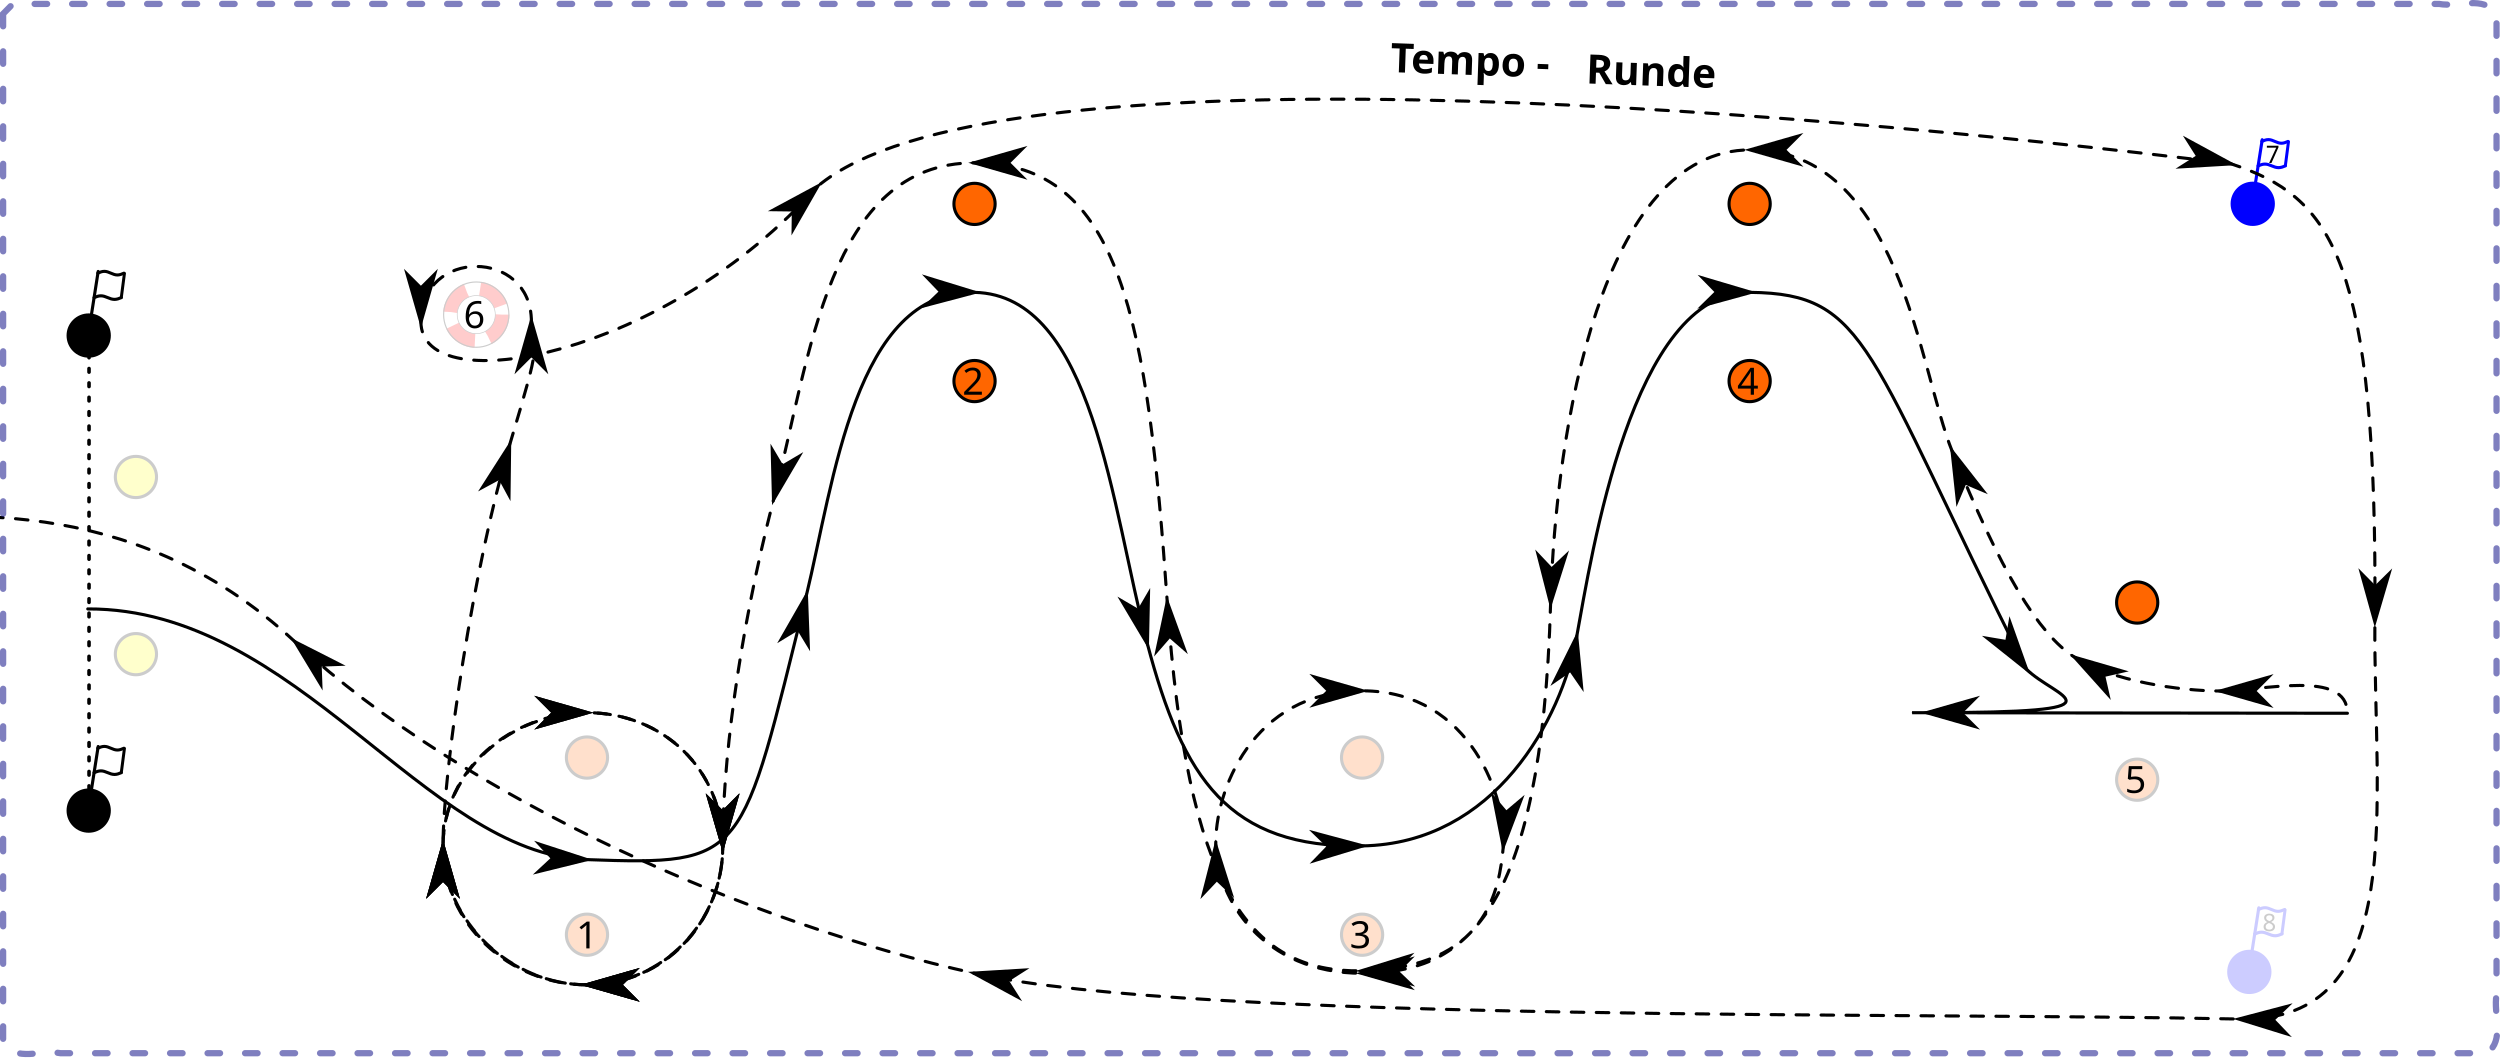
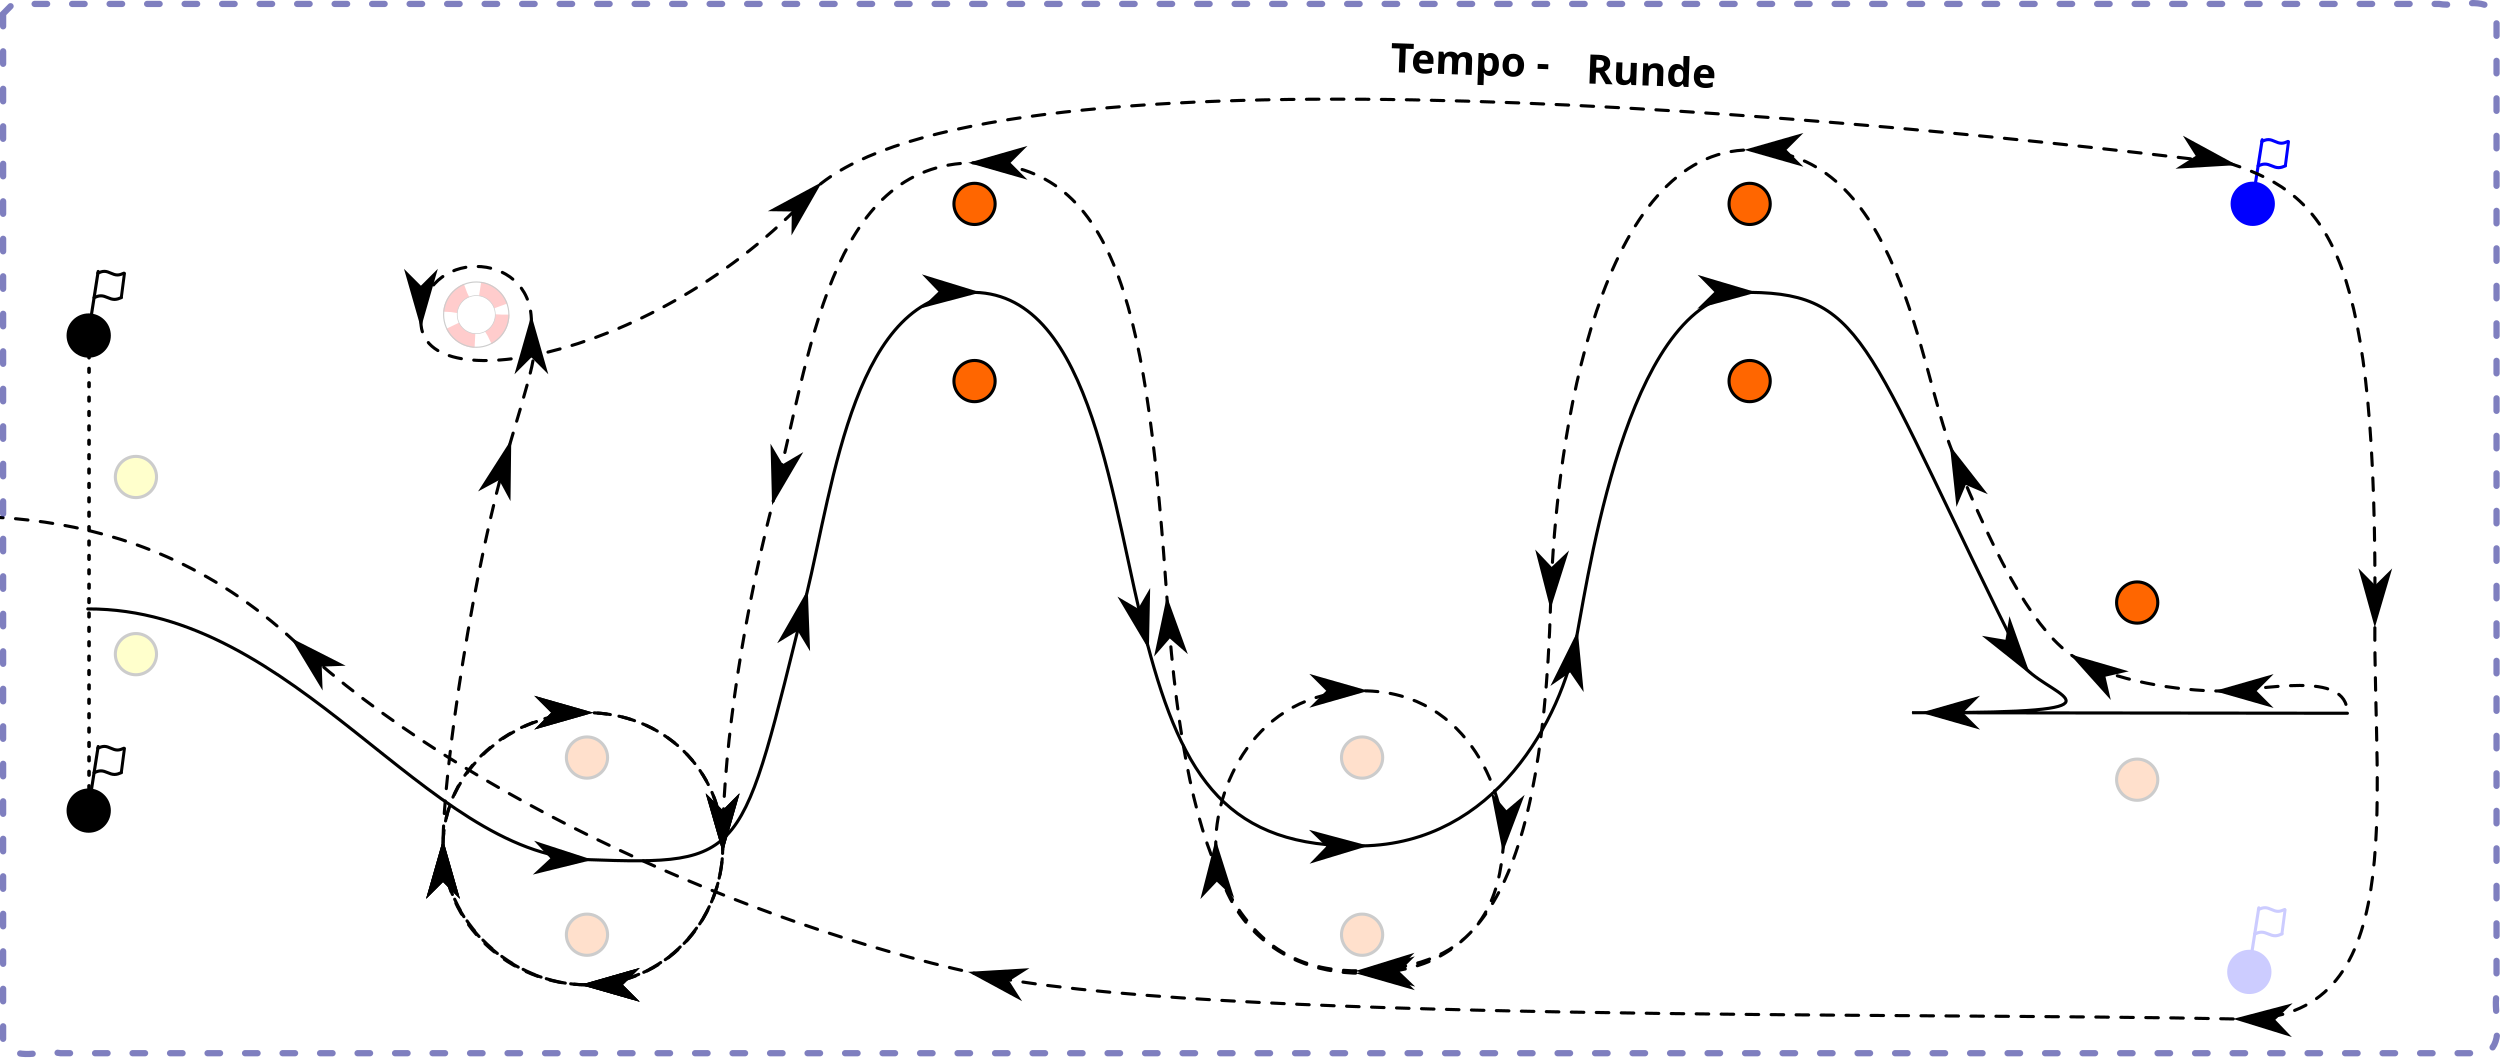
<svg xmlns="http://www.w3.org/2000/svg" version="1.0" id="svg3641" height="360.829" width="853.326" style="enable-background:new" xml:space="preserve">
  <defs id="arrows">
    <marker id="RazorWire" refX="0" refY="0" orient="auto" style="overflow:visible">
      <path id="path5527" style="fill:#34ff00;fill-opacity:1;fill-rule:evenodd;stroke:#34ff00;stroke-width:0.085pt;stroke-opacity:1" d="M 0.019,-0.632 V 0.595 L -6.621,2.568 H 9.113 L 2.979,0.595 V -0.632 L 9.166,-2.472 H -6.594 Z" />
    </marker>
    <marker orient="auto" refY="0" refX="0" id="Scissors" style="overflow:visible">
      <path id="schere" d="M 9.696,-3.847 C 8.661,-5.095 6.794,-5.052 5.4,-4.515 l -8.76,3.283 c -2.548,-1.394 -5.065,-0.995 -5.065,-1.673 0,-0.53 0.487,-0.414 0.414,-1.795 -0.07,-1.326 -1.454,-2.307 -2.763,-2.22 -1.309,-0.008 -2.666,0.995 -2.678,2.379 -0.098,1.393 1.074,2.688 2.461,2.779 1.624,0.242 4.499,-0.742 5.848,1.676 C -6.148,1.766 -7.931,1.771 -9.543,1.679 -10.882,1.602 -12.489,1.985 -13.128,3.301 c -0.617,1.261 -0.012,3.056 1.405,3.442 1.43,0.525 3.393,-0.138 3.733,-1.782 0.262,-1.267 -0.635,-1.862 -0.291,-2.322 0.26,-0.347 1.91,-0.146 4.85,-1.466 L 6.055,4.515 C 7.253,4.85 8.718,4.839 9.78,3.66 L -0.055,-0.057 Z M -9.832,-5.874 c 1.381,0.771 1.268,2.862 -0.167,3.268 -1.298,0.452 -2.956,-0.81 -2.542,-2.216 0.242,-1.154 1.764,-1.579 2.709,-1.052 z m 0.06,8.552 c 1.441,0.532 1.196,2.97 -0.269,3.298 -0.972,0.337 -2.361,-0.148 -2.459,-1.293 -0.189,-1.392 1.446,-2.65 2.728,-2.005 z" style="fill:#34ff00;fill-opacity:1;stroke:#34ff00;stroke-width:1.067;stroke-opacity:1" />
    </marker>
    <marker orient="auto" refY="0" refX="0" id="Legs" style="overflow:visible">
      <g id="g5494" transform="scale(-0.7)" style="fill:#34ff00;fill-opacity:1;stroke:#34ff00;stroke-opacity:1">
        <g id="g5496" transform="matrix(0,-1,-1,0,22.0892,22.73484)" style="fill:#34ff00;fill-opacity:1;stroke:#34ff00;stroke-opacity:1">
          <path id="path5498" d="m 22.636,22.054 c -7.371,5.036 -2.618,7.047 -6.23,14.339" style="fill:#34ff00;fill-opacity:1;fill-rule:evenodd;stroke:#34ff00;stroke-width:1.067pt;stroke-opacity:1" />
          <path id="path5500" d="m 22.825,21.918 c -1.451,8.904 3.772,9.355 4.805,14.747" style="fill:#34ff00;fill-opacity:1;fill-rule:evenodd;stroke:#34ff00;stroke-width:1.067pt;stroke-opacity:1" />
        </g>
        <path id="path5502" d="m -15.029,-7.181 -0.984,4.313 4.227,-1.305 z" style="fill:#34ff00;fill-opacity:1;fill-rule:evenodd;stroke:#34ff00;stroke-width:1.067pt;stroke-opacity:1" />
        <path id="path5504" d="m -16.23,4.861 1.999,3.946 2.418,-3.704 z" style="fill:#34ff00;fill-opacity:1;fill-rule:evenodd;stroke:#34ff00;stroke-width:1.067pt;stroke-opacity:1" />
      </g>
    </marker>
    <linearGradient id="linearGradient5477">
      <stop style="stop-color:#57e307;stop-opacity:1;" offset="0" id="stop5479" />
    </linearGradient>
    <marker style="overflow:visible" id="Arrow1Lend" refX="0" refY="0" orient="auto">
      <path style="fill-rule:evenodd;stroke:#000000;stroke-width:0.853pt;marker-start:none" d="M -10.667,0 -14.933,4.267 0,0 -14.933,-4.267 Z" id="path3104" />
    </marker>
    <marker style="overflow:visible" id="Arrow1Lstart" refX="0" refY="0" orient="auto">
      <path style="fill-rule:evenodd;stroke:#000000;stroke-width:0.853pt;marker-start:none" d="M 10.667,0 14.933,-4.267 0,0 14.933,4.267 Z" id="path3282" />
    </marker>
    <marker style="overflow:visible" id="Arrow1Lstart-7" refX="0" refY="0" orient="auto">
      <path style="fill-rule:evenodd;stroke:#000000;stroke-width:0.853pt;marker-start:none" d="M 10.667,0 14.933,-4.267 0,0 14.933,4.267 Z" id="path3282-4" />
    </marker>
    <marker style="overflow:visible" id="Arrow1Lend-6" refX="0" refY="0" orient="auto">
      <path style="fill-rule:evenodd;stroke:#000000;stroke-width:0.853pt;marker-start:none" d="M -10.667,0 -14.933,4.267 0,0 -14.933,-4.267 Z" id="path3104-0" />
    </marker>
  </defs>
  <g transform="translate(-215.4445,-435.3955)" style="display:inline" id="Parcours">
    <defs id="defs2076" />
    <g id="g1" />
    <g id="layer6" style="display:inline">
      <g transform="translate(18.94796,85.04597)" id="Zeitnahme" style="display:inline">
        <g id="g13156" transform="translate(-177.6378,-94.48819)">
          <path style="fill:#000000;fill-opacity:1;stroke:#000000;stroke-width:1.762" d="m 411.087,559.37 c 0,-3.685 -2.986,-6.678 -6.678,-6.678 -3.683,0 -6.678,2.987 -6.678,6.678 0,3.685 2.987,6.678 6.678,6.678 3.685,0 6.678,-2.987 6.678,-6.678 z" id="Zeit_oben" />
        </g>
        <g id="g13172" transform="translate(-177.6378,67.66194)">
          <path style="fill:#000000;fill-opacity:1;stroke:#000000;stroke-width:1.762" d="m 411.087,559.37 c 0,-3.685 -2.986,-6.678 -6.678,-6.678 -3.683,0 -6.678,2.987 -6.678,6.678 0,3.685 2.987,6.678 6.678,6.678 3.685,0 6.678,-2.987 6.678,-6.678 z" id="Zeit_unten" />
        </g>
        <path style="fill:none;stroke:#000000;stroke-width:1.228;stroke-linecap:round;stroke-linejoin:miter;stroke-miterlimit:4;stroke-dasharray:1.228, 3.684;stroke-dashoffset:0;stroke-opacity:1" d="m 226.886,466.315 c 0,23.379 0,46.759 0,70.138 0,19.991 0,67.885 0,87.271" id="path14169" />
      </g>
      <g transform="translate(113.4362,157.2769)" id="Tor1" opacity="0.2" style="display:inline;fill:#ff6600">
        <path style="fill:#ff6600;stroke:#000000;stroke-width:1.056" d="m 309.393,536.693 c 0,-3.883 -3.149,-7.032 -7.031,-7.032 -3.881,0 -7.031,3.148 -7.031,7.032 0,3.883 3.15,7.031 7.031,7.031 3.882,0 7.031,-3.147 7.031,-7.031 z" id="Tor1_innen" />
        <path style="fill:#ff6600;stroke:#000000;stroke-width:1.056" d="m 309.393,597.166 c 0,-3.883 -3.149,-7.032 -7.031,-7.032 -3.881,0 -7.031,3.148 -7.031,7.032 0,3.883 3.15,7.031 7.031,7.031 3.882,0 7.031,-3.147 7.031,-7.031 z" id="Tor1_aussen" />
      </g>
      <g transform="translate(226.8221,-31.69941)" id="Tor2" style="display:inline;fill:#ff6600">
        <path style="fill:#ff6600;stroke:#000000;stroke-width:1.056" d="m 328.291,536.693 c 0,-3.883 -3.149,-7.032 -7.031,-7.032 -3.881,0 -7.031,3.148 -7.031,7.032 0,3.883 3.15,7.031 7.031,7.031 3.882,0 7.031,-3.147 7.031,-7.031 z" id="Tor2_aussen" />
        <path style="fill:#ff6600;stroke:#000000;stroke-width:1.056" d="m 328.291,597.166 c 0,-3.883 -3.149,-7.032 -7.031,-7.032 -3.881,0 -7.031,3.148 -7.031,7.032 0,3.883 3.15,7.031 7.031,7.031 3.882,0 7.031,-3.147 7.031,-7.031 z" id="Tor2_innen" />
      </g>
      <g transform="translate(340.2078,157.2769)" id="Tor3" opacity="0.2" style="display:inline;fill:#ff6600">
        <path style="fill:#ff6600;stroke:#000000;stroke-width:1.056" d="m 347.189,536.693 c 0,-3.883 -3.149,-7.032 -7.031,-7.032 -3.881,0 -7.031,3.148 -7.031,7.032 0,3.883 3.15,7.031 7.031,7.031 3.882,0 7.031,-3.147 7.031,-7.031 z" id="Tor3_innen" />
        <path style="fill:#ff6600;stroke:#000000;stroke-width:1.056" d="m 347.189,597.166 c 0,-3.883 -3.149,-7.032 -7.031,-7.032 -3.881,0 -7.031,3.148 -7.031,7.032 0,3.883 3.15,7.031 7.031,7.031 3.882,0 7.031,-3.147 7.031,-7.031 z" id="Tor3_aussen" />
      </g>
      <g transform="translate(453.5935,-31.69941)" id="Tor4" style="display:inline;fill:#ff6600">
        <path style="fill:#ff6600;stroke:#000000;stroke-width:1.056" d="m 366.086,536.693 c 0,-3.883 -3.149,-7.032 -7.031,-7.032 -3.881,0 -7.031,3.148 -7.031,7.032 0,3.883 3.15,7.031 7.031,7.031 3.882,0 7.031,-3.147 7.031,-7.031 z" id="Tor4_aussen" />
        <path style="fill:#ff6600;stroke:#000000;stroke-width:1.056" d="m 366.086,597.166 c 0,-3.883 -3.149,-7.032 -7.031,-7.032 -3.881,0 -7.031,3.148 -7.031,7.032 0,3.883 3.15,7.031 7.031,7.031 3.882,0 7.031,-3.147 7.031,-7.031 z" id="Tor4_innen" />
      </g>
      <g transform="translate(566.9793,104.3635)" id="Tor5" style="display:inline;fill:#ff6600">
        <path style="fill:#ff6600;stroke:#000000;stroke-width:1.056" d="m 384.984,536.693 c 0,-3.883 -3.149,-7.032 -7.031,-7.032 -3.881,0 -7.031,3.148 -7.031,7.032 0,3.883 3.15,7.031 7.031,7.031 3.882,0 7.031,-3.147 7.031,-7.031 z" id="Tor5_oben" />
        <path style="fill:#ff6600;stroke:#000000;stroke-width:1.056" d="m 384.984,597.166 c 0,-3.883 -3.149,-7.032 -7.031,-7.032 -3.881,0 -7.031,3.148 -7.031,7.032 0,3.883 3.15,7.031 7.031,7.031 3.882,0 7.031,-3.147 7.031,-7.031 z" id="Tor5_unten" opacity="0.2" />
      </g>
      <g transform="translate(18.94796,138.3793)" id="Schikane" opacity="0.2" style="display:inline">
        <g style="fill:none" id="Ring">
          <ellipse id="path8826" style="fill:none;stroke:#ff0000;stroke-width:4.821;stroke-linecap:butt;stroke-linejoin:round;stroke-miterlimit:4;stroke-dasharray:9.643, 4.821;stroke-dashoffset:0;stroke-opacity:1" cx="359.055" cy="404.409" rx="8.928" ry="8.928" />
          <ellipse style="display:inline;fill:none;stroke:#000000;stroke-width:0.229;stroke-linecap:round;stroke-linejoin:round;stroke-miterlimit:4;stroke-dasharray:none;stroke-dashoffset:0;stroke-opacity:1" id="path3620" cx="359.055" cy="404.409" rx="6.5" ry="6.5" />
          <ellipse style="display:inline;fill:none;stroke:#000000;stroke-width:0.393;stroke-linecap:round;stroke-linejoin:round;stroke-miterlimit:4;stroke-dasharray:none;stroke-dashoffset:0;stroke-opacity:1" id="path2733" cx="359.055" cy="404.409" rx="11.142" ry="11.142" />
        </g>
      </g>
      <g transform="translate(-40.52031,61.51377)" id="StartZiel" opacity="0.2" style="display:inline">
        <path style="fill:#ffff00;stroke:#000000;stroke-width:1.056" d="m 309.393,536.693 c 0,-3.883 -3.149,-7.032 -7.031,-7.032 -3.881,0 -7.031,3.148 -7.031,7.032 0,3.883 3.15,7.031 7.031,7.031 3.882,0 7.031,-3.147 7.031,-7.031 z" id="StartZiel_oben" />
        <path style="fill:#ffff00;stroke:#000000;stroke-width:1.056" d="m 309.393,597.166 c 0,-3.883 -3.149,-7.032 -7.031,-7.032 -3.881,0 -7.031,3.148 -7.031,7.032 0,3.883 3.15,7.031 7.031,7.031 3.882,0 7.031,-3.147 7.031,-7.031 z" id="StartZiel_unten" />
      </g>
    </g>
  </g>
  <g transform="translate(-215.4445,-435.3955)" style="display:inline" id="ParcoursLabel">
    <defs id="defs2832" />
    <g id="g3113" style="display:inline">
-       <text xml:space="preserve" style="font-style:normal;font-weight:normal;font-size:12.8px;line-height:0%;font-family:'Arial Black';display:inline;fill:#000000;fill-opacity:1;stroke:none;stroke-width:1.067" x="373.691" y="547.37" id="Nummer_Schikane">
+       <text xml:space="preserve" style="font-style:normal;font-weight:normal;font-size:12.8px;line-height:0%;font-family:'Arial Black';display:inline;fill:#000000;fill-opacity:1;stroke:none;stroke-width:1.067" x="373.691" y="547.37" id="Nummer_Schikane" opacity="0">
        <tspan id="tspan3032" x="373.691" y="547.37" style="font-size:12.8px;line-height:1.25;stroke-width:1.067">6</tspan>
      </text>
-       <text xml:space="preserve" style="font-style:normal;font-weight:normal;font-size:12.8px;line-height:0%;font-family:'Arial Black';display:inline;fill:#000000;fill-opacity:1;stroke:none;stroke-width:1.067" x="412.13" y="759.102" id="Nummer_Tor1">
+       <text xml:space="preserve" style="font-style:normal;font-weight:normal;font-size:12.8px;line-height:0%;font-family:'Arial Black';display:inline;fill:#000000;fill-opacity:1;stroke:none;stroke-width:1.067" x="412.13" y="759.102" id="Nummer_Tor1" opacity="0">
        <tspan id="tspan3036" x="412.13" y="759.102" style="font-size:12.8px;line-height:1.25;stroke-width:1.067">1</tspan>
      </text>
-       <text xml:space="preserve" style="font-style:normal;font-weight:normal;font-size:12.8px;line-height:0%;font-family:'Arial Black';display:inline;fill:#000000;fill-opacity:1;stroke:none;stroke-width:1.067" x="808.383" y="570.125" id="Nummer_Tor4">
+       <text xml:space="preserve" style="font-style:normal;font-weight:normal;font-size:12.8px;line-height:0%;font-family:'Arial Black';display:inline;fill:#000000;fill-opacity:1;stroke:none;stroke-width:1.067" x="808.383" y="570.125" id="Nummer_Tor4" opacity="0">
        <tspan id="tspan3040" x="808.383" y="570.125" style="font-size:12.8px;line-height:1.25;stroke-width:1.067">4</tspan>
      </text>
-       <text xml:space="preserve" style="font-style:normal;font-weight:normal;font-size:12.8px;line-height:0%;font-family:'Arial Black';display:inline;fill:#000000;fill-opacity:1;stroke:none;stroke-width:1.067" x="940.704" y="706.032" id="Nummer_Tor5">
+       <text xml:space="preserve" style="font-style:normal;font-weight:normal;font-size:12.8px;line-height:0%;font-family:'Arial Black';display:inline;fill:#000000;fill-opacity:1;stroke:none;stroke-width:1.067" x="940.704" y="706.032" id="Nummer_Tor5" opacity="0">
        <tspan id="tspan3044" x="940.704" y="706.032" style="font-size:12.8px;line-height:1.25;stroke-width:1.067">5</tspan>
      </text>
-       <text xml:space="preserve" style="font-style:normal;font-weight:normal;font-size:12.8px;line-height:0%;font-family:'Arial Black';display:inline;fill:#000000;fill-opacity:1;stroke:none;stroke-width:1.067" x="676.131" y="759.024" id="Nummer_Tor3">
+       <text xml:space="preserve" style="font-style:normal;font-weight:normal;font-size:12.8px;line-height:0%;font-family:'Arial Black';display:inline;fill:#000000;fill-opacity:1;stroke:none;stroke-width:1.067" x="676.131" y="759.024" id="Nummer_Tor3" opacity="0">
        <tspan id="tspan3048" x="676.131" y="759.024" style="font-size:12.8px;line-height:1.25;stroke-width:1.067">3</tspan>
      </text>
      <g transform="translate(579.9631,-35.51099)" id="Speedboje_oben" style="display:inline">
        <path id="path3052" d="m 411.087,540.472 c 0,-3.685 -2.986,-6.678 -6.678,-6.678 -3.683,0 -6.678,2.987 -6.678,6.678 0,3.685 2.987,6.678 6.678,6.678 3.685,0 6.678,-2.987 6.678,-6.678 z" style="fill:#0000ff;fill-opacity:1;stroke:#0000ff;stroke-width:1.762" />
        <g style="stroke:#0000ff" id="g3062">
          <path id="path3054" d="m 407.511,519.18 c 0.372,-0.161 0.745,-0.325 1.117,-0.438 0.372,-0.114 0.744,-0.181 1.117,-0.181 0.372,0 0.744,0.063 1.117,0.181 0.372,0.113 0.744,0.273 1.116,0.438 0.369,0.16 0.745,0.321 1.117,0.434 0.369,0.114 0.745,0.181 1.117,0.181 0.368,0 0.745,-0.064 1.117,-0.181 0.368,-0.113 0.744,-0.274 1.117,-0.434" style="fill:none;stroke:#0000ff;stroke-width:1.052;stroke-linecap:round;stroke-linejoin:round" />
          <path id="path3056" d="m 407.643,518.601 -2.7,17.3 v 0.258 0" style="fill:none;stroke:#0000ff;stroke-width:1.067;stroke-linecap:round;stroke-linejoin:round" />
          <path id="path3058" d="m 406.246,527.522 c 0.384,-0.158 0.775,-0.317 1.163,-0.429 0.383,-0.113 0.775,-0.179 1.163,-0.179 0.383,0 0.774,0.062 1.163,0.179 0.387,0.112 0.774,0.271 1.163,0.429 0.387,0.159 0.774,0.317 1.162,0.433 0.388,0.109 0.775,0.175 1.163,0.175 0.388,0 0.775,-0.062 1.163,-0.175 0.387,-0.112 0.775,-0.271 1.163,-0.433" style="fill:none;stroke:#0000ff;stroke-width:1.067;stroke-linecap:round;stroke-linejoin:round" />
          <path id="path3060" d="m 416.604,519.31 -1.039,7.969 v 0.12 0" style="fill:none;stroke:#0000ff;stroke-width:1.024;stroke-linecap:round" />
        </g>
-         <text xml:space="preserve" style="font-style:normal;font-weight:normal;font-size:12.8px;line-height:0%;font-family:'Arial Black';fill:#000000;fill-opacity:1;stroke:none;stroke-width:1.067" x="408.873" y="526.543" id="Nummer_Speedboje_oben">
+         <text xml:space="preserve" style="font-style:normal;font-weight:normal;font-size:12.8px;line-height:0%;font-family:'Arial Black';fill:#000000;fill-opacity:1;stroke:none;stroke-width:1.067" x="408.873" y="526.543" id="Nummer_Speedboje_oben" opacity="0">
          <tspan id="tspan3064" x="408.873" y="526.543" style="font-size:8.242px;line-height:1.25;stroke-width:1.067">7</tspan>
        </text>
      </g>
-       <text xml:space="preserve" style="font-style:normal;font-weight:normal;font-size:12.8px;line-height:0%;font-family:'Arial Black';display:inline;fill:#000000;fill-opacity:1;stroke:none;stroke-width:1.067" x="543.926" y="570.125" id="Nummer_Tor2">
+       <text xml:space="preserve" style="font-style:normal;font-weight:normal;font-size:12.8px;line-height:0%;font-family:'Arial Black';display:inline;fill:#000000;fill-opacity:1;stroke:none;stroke-width:1.067" x="543.926" y="570.125" id="Nummer_Tor2" opacity="0">
        <tspan id="tspan3088" x="543.926" y="570.125" style="font-size:12.8px;line-height:1.25;stroke-width:1.067">2</tspan>
      </text>
      <g id="Zeit_oben_Flagge">
        <path id="path3092" d="m 248.821,528.636 c 0.372,-0.161 0.745,-0.325 1.117,-0.438 0.372,-0.114 0.744,-0.181 1.117,-0.181 0.372,0 0.744,0.063 1.117,0.181 0.372,0.113 0.744,0.273 1.116,0.438 0.369,0.16 0.745,0.321 1.117,0.434 0.369,0.114 0.745,0.181 1.117,0.181 0.368,0 0.745,-0.064 1.117,-0.181 0.368,-0.113 0.744,-0.274 1.117,-0.434" style="display:inline;fill:none;stroke:#000000;stroke-width:1.052;stroke-linecap:round;stroke-linejoin:round" />
        <path id="path3094" d="m 248.953,528.057 -2.7,17.3 v 0.258 0" style="display:inline;fill:none;stroke:#000000;stroke-width:1.067;stroke-linecap:round;stroke-linejoin:round" />
        <path id="path3096" d="m 247.556,536.977 c 0.384,-0.158 0.775,-0.317 1.163,-0.429 0.383,-0.113 0.775,-0.179 1.163,-0.179 0.383,0 0.774,0.062 1.163,0.179 0.387,0.112 0.774,0.271 1.163,0.429 0.387,0.159 0.774,0.317 1.162,0.433 0.388,0.109 0.775,0.175 1.163,0.175 0.388,0 0.775,-0.062 1.163,-0.175 0.387,-0.112 0.775,-0.271 1.163,-0.433" style="display:inline;fill:none;stroke:#000000;stroke-width:1.067;stroke-linecap:round;stroke-linejoin:round" />
        <path id="path3098" d="m 257.914,528.766 -1.039,7.969 v 0.12 0" style="display:inline;fill:none;stroke:#000000;stroke-width:1.024;stroke-linecap:round" />
      </g>
      <g id="Zeit_unten_Flagge">
        <path id="path3102" d="m 248.821,690.786 c 0.372,-0.161 0.745,-0.325 1.117,-0.438 0.372,-0.114 0.744,-0.181 1.117,-0.181 0.372,0 0.744,0.063 1.117,0.181 0.372,0.113 0.744,0.273 1.116,0.438 0.369,0.16 0.745,0.321 1.117,0.434 0.369,0.114 0.745,0.181 1.117,0.181 0.368,0 0.745,-0.064 1.117,-0.181 0.368,-0.113 0.744,-0.274 1.117,-0.434" style="display:inline;fill:none;stroke:#000000;stroke-width:1.052;stroke-linecap:round;stroke-linejoin:round" />
        <path id="path3105" d="m 248.953,690.207 -2.7,17.3 v 0.258 0" style="display:inline;fill:none;stroke:#000000;stroke-width:1.067;stroke-linecap:round;stroke-linejoin:round" />
        <path id="path3107" d="m 247.556,699.127 c 0.384,-0.158 0.775,-0.317 1.163,-0.429 0.383,-0.113 0.775,-0.179 1.163,-0.179 0.383,0 0.774,0.062 1.163,0.179 0.387,0.112 0.774,0.271 1.163,0.429 0.387,0.159 0.774,0.317 1.162,0.433 0.388,0.109 0.775,0.175 1.163,0.175 0.388,0 0.775,-0.062 1.163,-0.175 0.387,-0.112 0.775,-0.271 1.163,-0.433" style="display:inline;fill:none;stroke:#000000;stroke-width:1.067;stroke-linecap:round;stroke-linejoin:round" />
        <path id="path3109" d="m 257.914,690.916 -1.039,7.969 v 0.12 0" style="display:inline;fill:none;stroke:#000000;stroke-width:1.024;stroke-linecap:round" />
      </g>
    </g>
  </g>
  <g transform="translate(363.3543,-208.7303)" id="Speedboje_unten" opacity="0.2" style="display:inline;enable-background:new">
    <path id="path2174" d="m 411.087,540.472 c 0,-3.685 -2.986,-6.678 -6.678,-6.678 -3.683,0 -6.678,2.987 -6.678,6.678 0,3.685 2.987,6.678 6.678,6.678 3.685,0 6.678,-2.987 6.678,-6.678 z" style="fill:#0000ff;fill-opacity:1;stroke:#0000ff;stroke-width:1.762" />
    <g style="fill:none;stroke:#0000ff" id="g2184">
      <path id="path2176" d="m 407.511,519.18 c 0.372,-0.161 0.745,-0.325 1.117,-0.438 0.372,-0.114 0.744,-0.181 1.117,-0.181 0.372,0 0.744,0.063 1.117,0.181 0.372,0.113 0.744,0.273 1.116,0.438 0.369,0.16 0.745,0.321 1.117,0.434 0.369,0.114 0.745,0.181 1.117,0.181 0.368,0 0.745,-0.064 1.117,-0.181 0.368,-0.113 0.744,-0.274 1.117,-0.434" style="fill:none;stroke:#0000ff;stroke-width:1.052;stroke-linecap:round;stroke-linejoin:round" />
      <path id="path2178" d="m 407.643,518.601 -2.7,17.3 v 0.258 0" style="fill:none;stroke:#0000ff;stroke-width:1.067;stroke-linecap:round;stroke-linejoin:round" />
      <path id="path2180" d="m 406.246,527.522 c 0.384,-0.158 0.775,-0.317 1.163,-0.429 0.383,-0.113 0.775,-0.179 1.163,-0.179 0.383,0 0.774,0.062 1.163,0.179 0.387,0.112 0.774,0.271 1.163,0.429 0.387,0.159 0.774,0.317 1.162,0.433 0.388,0.109 0.775,0.175 1.163,0.175 0.388,0 0.775,-0.062 1.163,-0.175 0.387,-0.112 0.775,-0.271 1.163,-0.433" style="fill:none;stroke:#0000ff;stroke-width:1.067;stroke-linecap:round;stroke-linejoin:round" />
      <path id="path2182" d="m 416.604,519.31 -1.039,7.969 v 0.12 0" style="fill:none;stroke:#0000ff;stroke-width:1.024;stroke-linecap:round" />
    </g>
-     <text xml:space="preserve" style="font-style:normal;font-weight:normal;font-size:12.8px;line-height:0%;font-family:'Arial Black';fill:#000000;fill-opacity:1;stroke:none;stroke-width:1.067" x="408.873" y="526.543" id="Nummer_Speedboje_unten">
+     <text xml:space="preserve" style="font-style:normal;font-weight:normal;font-size:12.8px;line-height:0%;font-family:'Arial Black';fill:#000000;fill-opacity:1;stroke:none;stroke-width:1.067" x="408.873" y="526.543" id="Nummer_Speedboje_unten" opacity="0">
      <tspan id="tspan2186" x="408.873" y="526.543" style="font-size:8.242px;line-height:1.25;stroke-width:1.067">8</tspan>
    </text>
  </g>
  <g transform="translate(-215.4445,-435.3955)" style="display:inline" id="Klasse7">
    <path id="path520" d="m 169.627,612.629 c 24.841,0 89.242,-11.354 146.676,41.981 57.434,53.335 155.68,96.118 231.704,112.994 76.024,16.876 319.063,13.192 431.851,15.624 58.227,1.256 45.727,-72.813 46.201,-135.848 0.934,-124.03 -14.615,-144.774 -49.215,-156.108 -158.201,-19.565 -424.336,-41.112 -482.38,7.775 -51.328,57.862 -135.352,73.976 -135.352,46.103 0,-25.079 37.712,-25.079 37.712,0 0,15.274 4.503,2.236 -7.509,42.396 -12.012,40.159 -22.661,110.333 -22.663,136.631 -0.002,25.87 23.429,47.369 49.146,47.369 25.717,0 46.349,-21 46.349,-47.333 0,-26.333 -20.632,-45.56 -46.349,-45.56 -25.717,0 -49.143,19.227 -49.143,45.525 0,26.298 23.427,47.369 49.143,47.369 25.717,0 46.511,-21.463 46.349,-47.369 -0.162,-25.905 4.927,-70.101 17.386,-118.468 12.459,-48.205 18.661,-114.738 68.614,-114.738 49.951,0 59.026,53.853 65.733,150.145 6.708,96.292 27.139,126.488 66.486,125.644 42.599,-0.913 46.954,-27.758 48.215,-42.629 1.262,-14.871 -10.468,-52.941 -48.221,-52.941 -37.753,0 -50.432,34.876 -49.921,52.941 0.511,18.065 15.982,43.473 49.921,43.473 33.939,0 61.301,-17.98 64.362,-126.488 1.674,-59.353 17.376,-154.571 68.292,-154.571 50.916,0 57.354,74.713 68.821,103.027 16.312,40.274 29.187,62.268 41.921,70.278 12.734,8.01 35.576,11.412 49.734,11.412 13.99,0 43.19,-7.596 43.19,7.587" style="display:inline;fill:none;stroke:#000000;stroke-width:1.066;stroke-linecap:round;stroke-linejoin:round;stroke-miterlimit:4;stroke-dasharray:4.263, 4.263;stroke-dashoffset:0;stroke-opacity:1;marker-start:none;marker-mid:url(#Arrow1Lstart);marker-end:none" />
    <path id="path522" d="m 1016.681,678.851 c 0,0 -181.32,-0.198 -143.404,-0.198 71.653,0 43.372,-5.128 33.803,-14.92 -54.824,-109.218 -53.823,-128.115 -94.236,-128.547 -40.413,-0.433 -54.154,89.961 -59.26,117.68 -5.106,27.719 -27.714,70.512 -73.224,71.266 -45.51,0.754 -61.124,-22.827 -73.327,-69.149 -12.203,-46.322 -18.343,-118.973 -59.026,-119.797 -40.683,-0.824 -47.947,64.875 -57.369,103.633 -22.459,90.358 -20.057,91.969 -75.111,89.98 -55.054,-1.989 -98.673,-85.73 -170.121,-85.558" style="display:inline;fill:none;stroke:#000000;stroke-width:1.067;stroke-linecap:round;stroke-linejoin:round;stroke-miterlimit:4;stroke-dashoffset:0;stroke-opacity:1;marker-start:none;marker-mid:url(#Arrow1Lstart);marker-end:none" />
    <path id="path524" d="m 462.148,724.213 c 0,-26.333 -20.632,-45.56 -46.349,-45.56 -25.717,0 -49.143,19.827 -49.143,45.56 0,26.47 22.661,47.333 49.143,47.333 26.47,0 46.349,-21.463 46.349,-47.333 z" style="display:inline;fill:none;stroke:#000000;stroke-width:1.067;stroke-linecap:round;stroke-linejoin:round;stroke-miterlimit:4;stroke-dasharray:4.267, 4.267;stroke-dashoffset:3.8;stroke-opacity:1;marker-start:none;marker-mid:url(#Arrow1Lstart);marker-end:none" />
    <text id="text526" y="876.114" x="243.389" style="font-style:normal;font-variant:normal;font-weight:normal;font-stretch:normal;font-size:12.8px;line-height:0%;font-family:Verdana;-inkscape-font-specification:Verdana;display:inline;opacity:0.99;fill:#e6e6e6;fill-opacity:1;stroke:none;stroke-width:1.067" xml:space="preserve">
      <tspan id="tspan528" y="876.114" x="243.389" style="font-style:normal;font-variant:normal;font-weight:normal;font-stretch:normal;font-size:19.2px;line-height:1.25;font-family:Verdana;-inkscape-font-specification:Verdana;fill:#000000;stroke-width:1.067">Ablegen - Startlinie - in den Parcours, d.h. innen durch die Tore 1 - 2 - 3 - 4 -</tspan>
      <tspan id="tspan530" y="900.114" x="243.389" style="font-style:normal;font-variant:normal;font-weight:normal;font-stretch:normal;font-size:19.2px;line-height:1.25;font-family:Verdana;-inkscape-font-specification:Verdana;fill:#000000;stroke-width:1.067">rückwärts durch das Tor 5 - vorwärts wieder in den Parcours, d.h. außen um Tor 4 -</tspan>
      <tspan id="tspan532" y="924.114" x="243.389" style="font-style:normal;font-variant:normal;font-weight:normal;font-stretch:normal;font-size:19.2px;line-height:1.25;font-family:Verdana;-inkscape-font-specification:Verdana;fill:#000000;stroke-width:1.067">schnelle Umkreisung des Tores 3 (das Tor 3 bleibt an der Steuerbordseite!) - </tspan>
      <tspan y="948.114" x="243.389" style="font-style:normal;font-variant:normal;font-weight:normal;font-stretch:normal;font-size:19.2px;line-height:1.25;font-family:Verdana;-inkscape-font-specification:Verdana;fill:#000000;stroke-width:1.067" id="tspan534">außen um Tor 2 - schnelle Umkreisung des Tores 1 (das Tor 1 bleibt an der Steuerbordseite!) -</tspan>
      <tspan id="tspan536" y="972.114" x="243.389" style="font-style:normal;font-variant:normal;font-weight:normal;font-stretch:normal;font-size:19.2px;line-height:1.25;font-family:Verdana;-inkscape-font-specification:Verdana;fill:#000000;stroke-width:1.067">Schikane an der Tonne 6 - Temporunde: <tspan id="tspan538" style="font-style:normal;font-variant:normal;font-weight:normal;font-stretch:normal;font-size:19.2px;font-family:Verdana;-inkscape-font-specification:Verdana;fill:#000000;stroke-width:1.067">außen</tspan> an den Toren 2 und 4, um die</tspan>
      <tspan id="tspan540" y="996.114" x="243.389" style="font-style:normal;font-variant:normal;font-weight:normal;font-stretch:normal;font-size:19.2px;line-height:1.25;font-family:Verdana;-inkscape-font-specification:Verdana;fill:#000000;stroke-width:1.067">Tonne 7 und 8, außen an Tor 3 vorbei und innen durch das Tor 1 - Ziellinie - anlegen.</tspan>
    </text>
    <g transform="translate(-157.658,26.16096)" id="g542">
      <text xml:space="preserve" style="font-style:normal;font-weight:bold;font-size:12.8px;line-height:0%;font-family:Verdana;fill:#000000;fill-opacity:1;stroke:none;stroke-width:1.067" x="862.312" y="403.784" id="text544" transform="rotate(2.01374)">
        <tspan id="tspan546" x="862.312" y="403.784" style="font-size:13.867px;line-height:1.25;stroke-width:1.067">Tempo -</tspan>
      </text>
      <text xml:space="preserve" style="font-style:normal;font-weight:bold;font-size:12.8px;line-height:0%;font-family:Verdana;fill:#000000;fill-opacity:1;stroke:none;stroke-width:1.067" x="929.201" y="405.3" id="text548" transform="rotate(2.01374)">
        <tspan id="tspan550" x="929.201" y="405.3" style="font-size:13.867px;line-height:1.25;stroke-width:1.067">Runde</tspan>
      </text>
    </g>
    <text id="text552" y="328.002" x="595.582" style="font-style:normal;font-variant:normal;font-weight:bold;font-stretch:normal;font-size:12.8px;line-height:0%;font-family:Verdana;-inkscape-font-specification:'Verdana Bold';text-align:center;text-anchor:middle;display:inline;fill:#000000;fill-opacity:1;stroke:none;stroke-width:1.067" xml:space="preserve">
      <tspan style="font-style:normal;font-variant:normal;font-weight:bold;font-stretch:normal;font-size:38.4px;line-height:1.25;font-family:Verdana;-inkscape-font-specification:'Verdana Bold';text-align:center;text-anchor:middle;stroke-width:1.067" y="328.002" x="595.582" id="tspan554">DMYV-Jugend</tspan>
      <tspan id="tspan556" style="font-style:normal;font-variant:normal;font-weight:bold;font-stretch:normal;font-size:38.4px;line-height:1.25;font-family:Verdana;-inkscape-font-specification:'Verdana Bold';text-align:center;text-anchor:middle;stroke-width:1.067" y="376.002" x="595.582">Motorboot-Slalom</tspan>
      <tspan style="font-style:normal;font-variant:normal;font-weight:bold;font-stretch:normal;font-size:38.4px;line-height:1.25;font-family:Verdana;-inkscape-font-specification:'Verdana Bold';text-align:center;text-anchor:middle;stroke-width:1.067" id="tspan558" y="424.002" x="595.582">Klasse 7</tspan>
    </text>
  </g>
  <g id="Export_Area" style="display:inline;opacity:1" transform="translate(-180.8124,-194.4877)">
    <path style="display:inline;opacity:0.5;fill:none;fill-opacity:1;fill-rule:nonzero;stroke:#000080;stroke-width:2.133;stroke-linecap:round;stroke-linejoin:miter;stroke-miterlimit:4;stroke-dasharray:4.267, 8.533;stroke-dashoffset:0;stroke-opacity:1" d="m 181.879,199.201 c 0,117.134 0,234.268 0,351.402 4.38,6.419 13.104,2.145 19.592,3.374 276.059,0 552.117,0 828.176,0 6.295,-4.466 2.103,-13.361 3.309,-19.977 0,-111.6 0,-223.2 0,-334.8 -4.38,-6.419 -13.104,-2.145 -19.592,-3.374 -276.059,0 -552.117,0 -828.176,0 -1.103,1.125 -2.206,2.25 -3.309,3.374 z" id="rect4816" />
    <g id="g2" />
    <g id="g3" />
  </g>
</svg>
